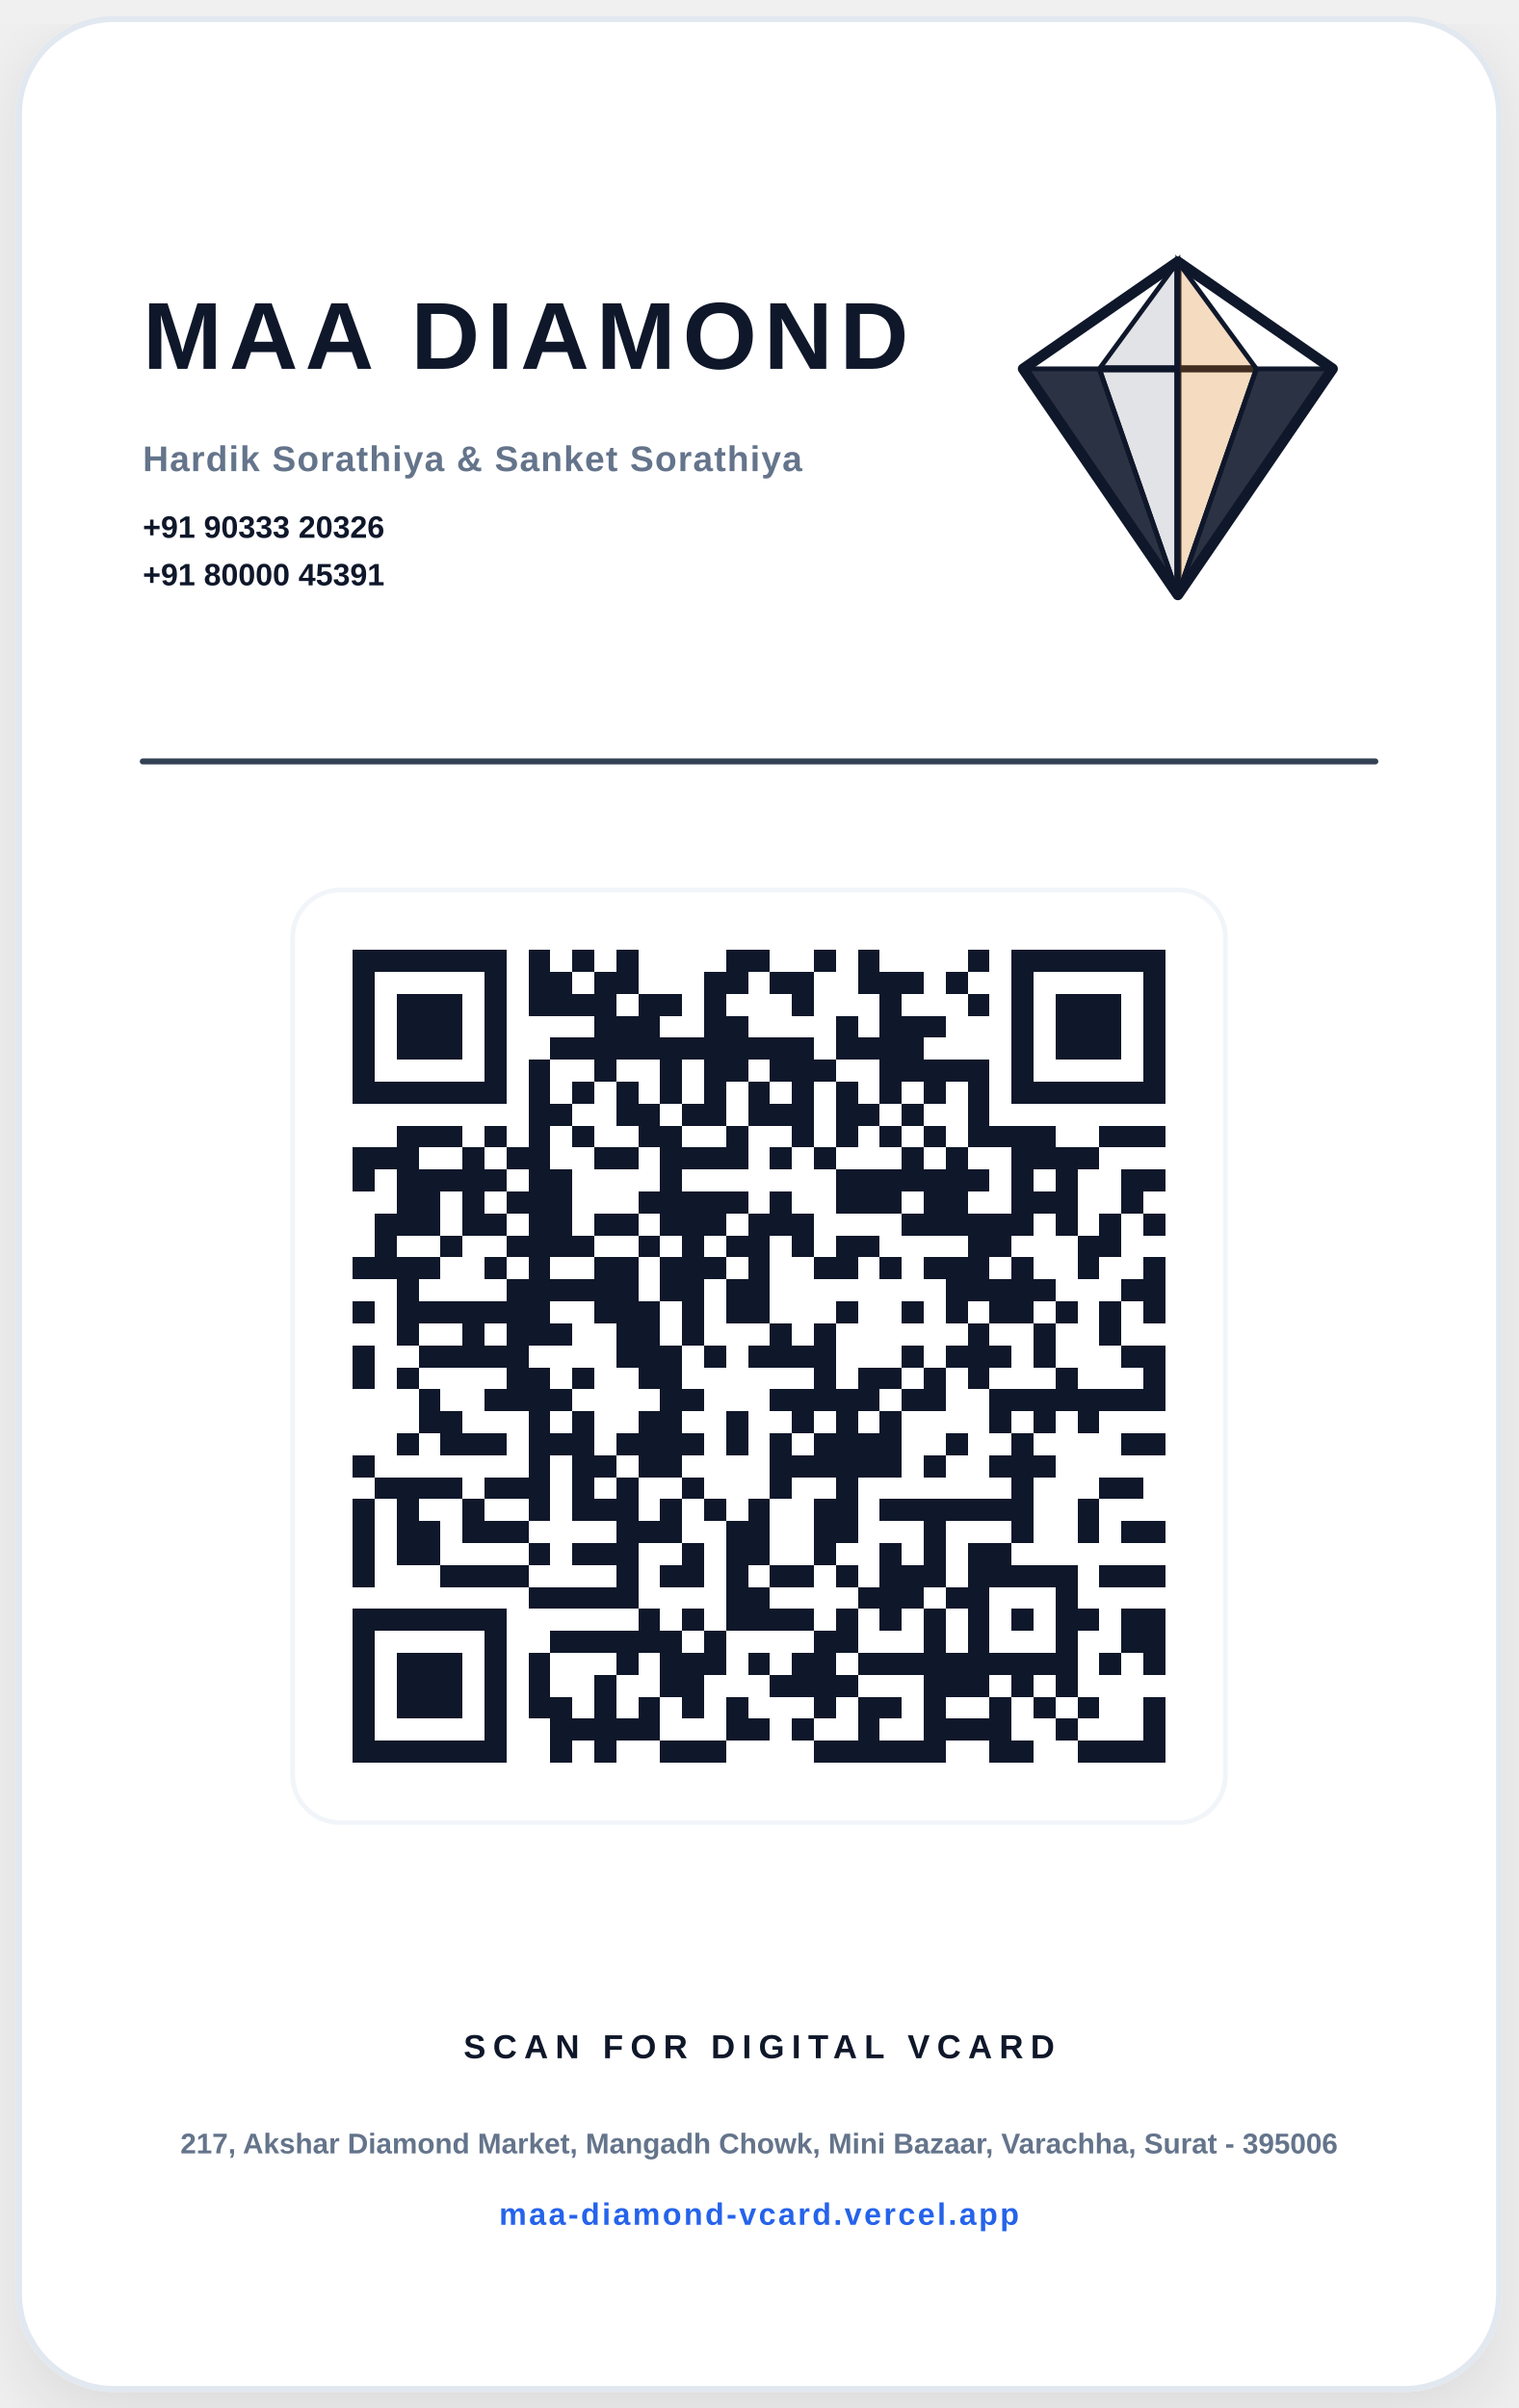
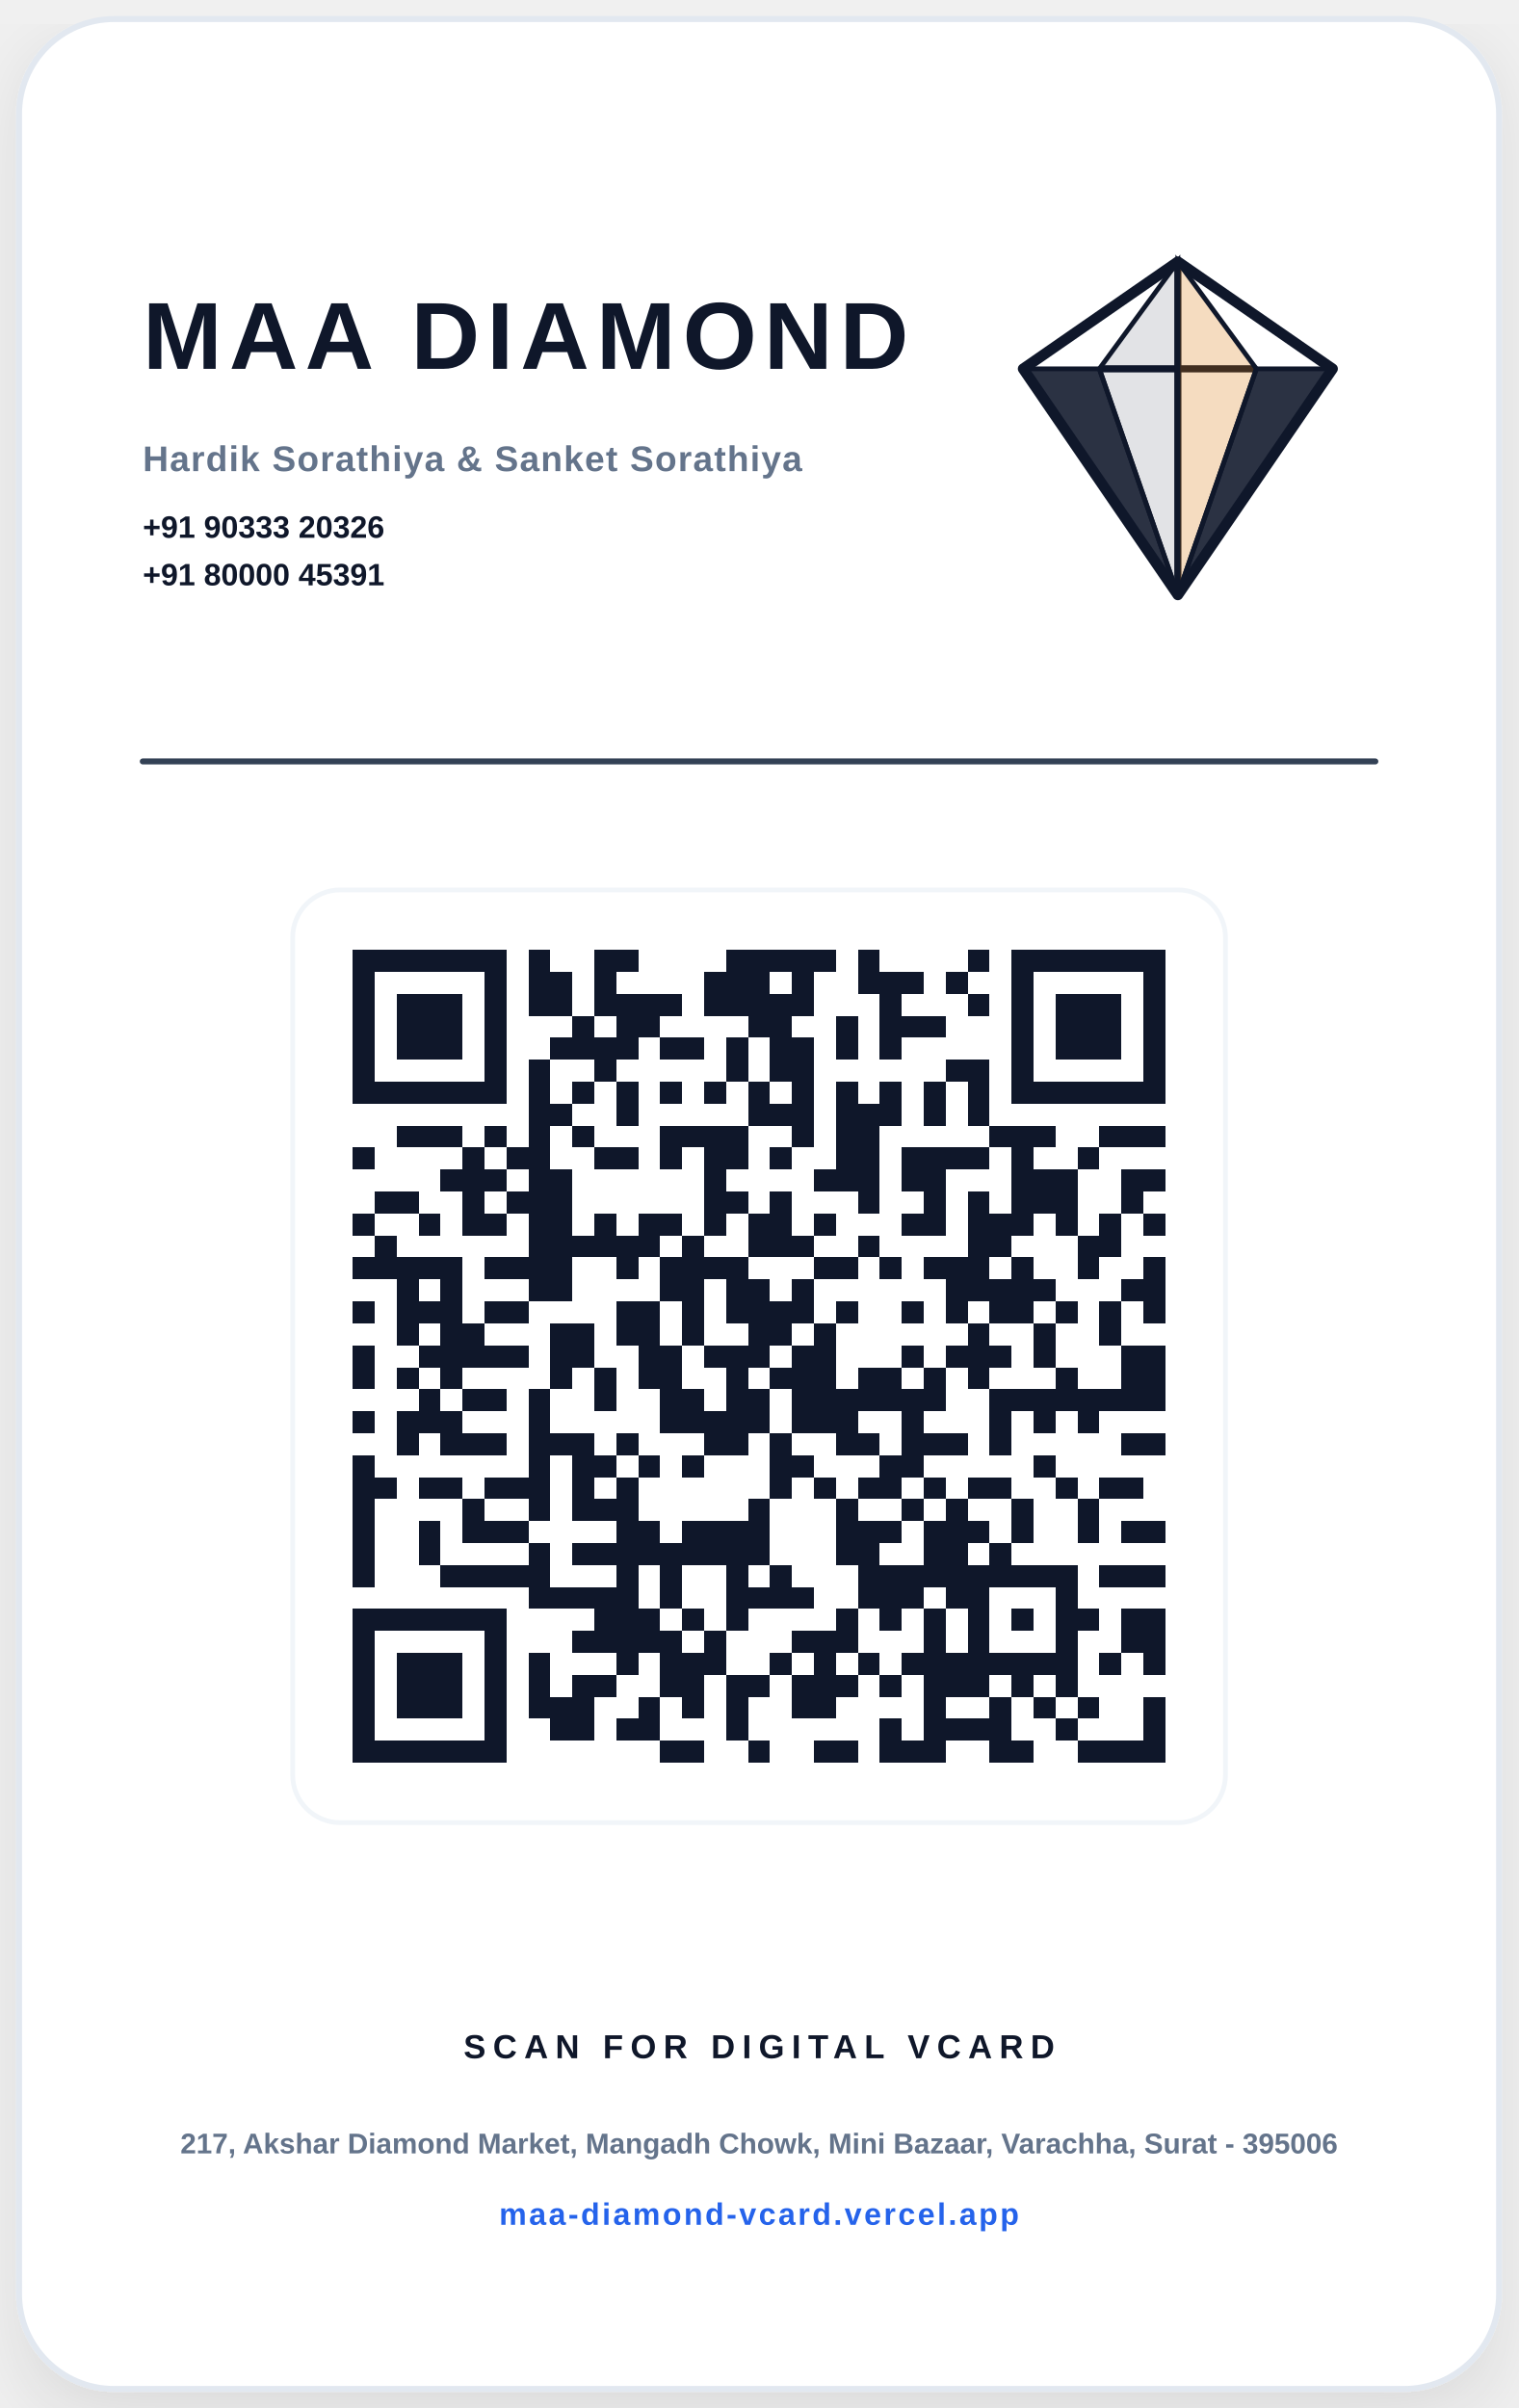
<svg xmlns="http://www.w3.org/2000/svg" width="638" height="1012" viewBox="0 0 638 1012">
  <defs>
    <filter id="cardShadow" x="-5%" y="-3%" width="110%" height="108%">
      <feDropShadow dx="0" dy="10" stdDeviation="16" flood-color="#000000" flood-opacity="0.10" />
    </filter>
  </defs>
  <rect x="8" y="8" width="622" height="996" rx="40" ry="40" fill="#FFFFFF" stroke="#E2E8F0" stroke-width="2.5" filter="url(#cardShadow)" />
  <g transform="translate(60, 60)">
    <g transform="translate(0, 50)">
      <text x="0" y="45" font-family="Calibri, 'Segoe UI', Arial, sans-serif" font-size="40" font-weight="900" fill="#0F172A" letter-spacing="3">MAA DIAMOND</text>
      <text x="0" y="88" font-family="Calibri, 'Segoe UI', Arial, sans-serif" font-size="15" font-weight="600" fill="#64748B" letter-spacing="0.5">Hardik Sorathiya &amp; Sanket Sorathiya</text>
      <text x="0" y="116" font-family="Calibri, 'Segoe UI', Arial, sans-serif" font-size="13" font-weight="700" fill="#0F172A">+91 90333 20326</text>
      <text x="0" y="136" font-family="Calibri, 'Segoe UI', Arial, sans-serif" font-size="13" font-weight="700" fill="#0F172A">+91 80000 45391</text>
    </g>
    <g transform="translate(370, 40)">
      <polygon points="65,10 130,55 65,150 0,55" fill="none" stroke="#0F172A" stroke-width="4.5" stroke-linejoin="round" />
      <line x1="32" y1="55" x2="98" y2="55" stroke="#0F172A" stroke-width="3" />
      <line x1="65" y1="10" x2="65" y2="150" stroke="#0F172A" stroke-width="3" />
      <polygon points="65,10 32,55 65,150" fill="#0F172A" fill-opacity="0.12" stroke="#0F172A" stroke-width="2" />
      <polygon points="65,10 98,55 65,150" fill="#D97706" fill-opacity="0.25" stroke="#0F172A" stroke-width="2" />
      <polygon points="0,55 32,55 65,150" fill="#0F172A" fill-opacity="0.88" stroke="#0F172A" stroke-width="2" />
      <polygon points="130,55 98,55 65,150" fill="#0F172A" fill-opacity="0.88" stroke="#0F172A" stroke-width="2" />
    </g>
  </g>
  <line x1="60" y1="320" x2="578" y2="320" stroke="#334155" stroke-width="2.5" stroke-linecap="round" />
  <g transform="translate(139, 390)">
    <rect x="-16" y="-16" width="392" height="392" rx="20" fill="#FFFFFF" stroke="#F1F5F9" stroke-width="2" />
    <svg x="0" y="0" width="360" height="360" viewBox="0 0 39 39" shape-rendering="crispEdges">
      <path fill="#ffffff" d="M0 0h39v39H0z" />
-       <path stroke="#0f172a" d="M1 1.5h7m1 0h1m1 0h1m1 0h1m4 0h2m2 0h1m1 0h1m4 0h1m1 0h7M1 2.5h1m5 0h1m1 0h2m1 0h2m3 0h2m1 0h2m2 0h3m1 0h1m2 0h1m5 0h1M1 3.5h1m1 0h3m1 0h1m1 0h4m1 0h2m1 0h1m3 0h1m3 0h1m3 0h1m1 0h1m1 0h3m1 0h1M1 4.5h1m1 0h3m1 0h1m4 0h3m2 0h2m4 0h1m1 0h3m3 0h1m1 0h3m1 0h1M1 5.5h1m1 0h3m1 0h1m2 0h12m1 0h4m4 0h1m1 0h3m1 0h1M1 6.5h1m5 0h1m1 0h1m2 0h1m2 0h1m1 0h2m1 0h3m2 0h5m1 0h1m5 0h1M1 7.5h7m1 0h1m1 0h1m1 0h1m1 0h1m1 0h1m1 0h1m1 0h1m1 0h1m1 0h1m1 0h1m1 0h1m1 0h7M9 8.5h2m2 0h2m1 0h2m1 0h3m1 0h2m1 0h1m2 0h1M3 9.5h3m1 0h1m1 0h1m1 0h1m2 0h2m2 0h1m2 0h1m1 0h1m1 0h1m1 0h1m1 0h4m2 0h3M1 10.5h3m2 0h1m1 0h2m2 0h2m1 0h4m1 0h1m1 0h1m3 0h1m1 0h1m2 0h4M1 11.5h1m1 0h5m1 0h2m4 0h1m7 0h7m1 0h1m1 0h1m2 0h2M3 12.5h2m1 0h1m1 0h3m3 0h5m1 0h1m2 0h3m1 0h2m2 0h3m2 0h1M2 13.5h3m1 0h2m1 0h2m1 0h2m1 0h3m1 0h3m4 0h6m1 0h1m1 0h1m1 0h1M2 14.5h1m2 0h1m2 0h4m2 0h1m1 0h1m1 0h2m1 0h1m1 0h2m4 0h2m3 0h2M1 15.5h4m2 0h1m1 0h1m2 0h2m1 0h3m1 0h1m2 0h2m1 0h1m1 0h3m1 0h1m2 0h1m2 0h1M3 16.5h1m4 0h6m1 0h2m1 0h2m8 0h5m3 0h2M1 17.5h1m1 0h7m2 0h3m1 0h1m1 0h2m3 0h1m2 0h1m1 0h1m1 0h2m1 0h1m1 0h1m1 0h1M3 18.5h1m2 0h1m1 0h3m2 0h2m1 0h1m3 0h1m1 0h1m6 0h1m2 0h1m2 0h1M1 19.5h1m2 0h5m4 0h3m1 0h1m1 0h4m3 0h1m1 0h3m1 0h1m3 0h2M1 20.5h1m1 0h1m4 0h2m1 0h1m2 0h2m6 0h1m1 0h2m1 0h1m1 0h1m3 0h1m3 0h1M4 21.5h1m2 0h4m4 0h2m3 0h5m1 0h2m2 0h8M4 22.5h2m3 0h1m1 0h1m2 0h2m2 0h1m2 0h1m1 0h1m1 0h1m4 0h1m1 0h1m1 0h1M3 23.5h1m1 0h3m1 0h3m1 0h4m1 0h1m1 0h1m1 0h4m2 0h1m2 0h1m4 0h2M1 24.5h1m7 0h1m1 0h2m1 0h2m4 0h6m1 0h1m2 0h3M2 25.5h4m1 0h3m1 0h1m1 0h1m2 0h1m3 0h1m2 0h1m7 0h1m3 0h2M1 26.5h1m1 0h1m2 0h1m2 0h1m1 0h3m1 0h1m1 0h1m1 0h1m2 0h2m1 0h7m2 0h1M1 27.5h1m1 0h2m1 0h3m4 0h3m2 0h2m2 0h2m3 0h1m3 0h1m2 0h1m1 0h2M1 28.5h1m1 0h2m4 0h1m1 0h3m2 0h1m1 0h2m2 0h1m2 0h1m1 0h1m1 0h2M1 29.5h1m3 0h4m4 0h1m1 0h2m1 0h1m1 0h2m1 0h1m1 0h3m1 0h5m1 0h3M9 30.5h5m4 0h2m4 0h3m1 0h2m3 0h1M1 31.5h7m6 0h1m1 0h1m1 0h4m1 0h1m1 0h1m1 0h1m1 0h1m1 0h1m1 0h2m1 0h2M1 32.5h1m5 0h1m2 0h6m1 0h1m4 0h2m3 0h1m1 0h1m3 0h1m2 0h2M1 33.5h1m1 0h3m1 0h1m1 0h1m3 0h1m1 0h3m1 0h1m1 0h2m1 0h10m1 0h1m1 0h1M1 34.5h1m1 0h3m1 0h1m1 0h1m2 0h1m2 0h2m3 0h4m3 0h3m1 0h1m1 0h1M1 35.5h1m1 0h3m1 0h1m1 0h2m1 0h1m1 0h1m1 0h1m1 0h1m3 0h1m1 0h2m1 0h1m2 0h1m1 0h1m1 0h1m2 0h1M1 36.5h1m5 0h1m2 0h5m3 0h2m1 0h1m2 0h1m2 0h4m2 0h1m3 0h1M1 37.5h7m2 0h1m1 0h1m2 0h3m4 0h6m2 0h2m2 0h4" />
+       <path stroke="#0f172a" d="M1 1.5h7m1 0h1m2 0h2m4 0h5m1 0h1m4 0h1m1 0h7M1 2.5h1m5 0h1m1 0h2m1 0h1m4 0h3m1 0h1m2 0h3m1 0h1m2 0h1m5 0h1M1 3.5h1m1 0h3m1 0h1m1 0h2m1 0h4m1 0h5m3 0h1m3 0h1m1 0h1m1 0h3m1 0h1M1 4.5h1m1 0h3m1 0h1m3 0h1m1 0h2m4 0h2m2 0h1m1 0h3m3 0h1m1 0h3m1 0h1M1 5.5h1m1 0h3m1 0h1m2 0h4m1 0h2m1 0h1m1 0h2m1 0h1m1 0h1m5 0h1m1 0h3m1 0h1M1 6.5h1m5 0h1m1 0h1m2 0h1m5 0h1m1 0h2m6 0h2m1 0h1m5 0h1M1 7.5h7m1 0h1m1 0h1m1 0h1m1 0h1m1 0h1m1 0h1m1 0h1m1 0h1m1 0h1m1 0h1m1 0h1m1 0h7M9 8.5h2m2 0h1m5 0h3m1 0h3m1 0h1m1 0h1M3 9.5h3m1 0h1m1 0h1m1 0h1m3 0h4m2 0h1m1 0h2m5 0h3m2 0h3M1 10.5h1m4 0h1m1 0h2m2 0h2m1 0h1m1 0h2m1 0h1m2 0h2m1 0h4m1 0h1m2 0h1M5 11.5h3m1 0h2m6 0h1m4 0h3m1 0h2m3 0h3m2 0h2M2 12.5h2m2 0h1m1 0h3m6 0h2m1 0h1m3 0h1m2 0h1m1 0h1m1 0h3m2 0h1M1 13.5h1m2 0h1m1 0h2m1 0h2m1 0h1m1 0h2m1 0h1m1 0h2m1 0h1m3 0h2m1 0h3m1 0h1m1 0h1m1 0h1M2 14.5h1m6 0h6m1 0h1m2 0h3m2 0h1m4 0h2m3 0h2M1 15.5h5m1 0h4m2 0h1m1 0h4m3 0h2m1 0h1m1 0h3m1 0h1m2 0h1m2 0h1M3 16.5h1m1 0h1m3 0h2m4 0h2m1 0h2m1 0h1m6 0h5m3 0h2M1 17.5h1m1 0h3m1 0h2m4 0h2m1 0h1m1 0h4m1 0h1m2 0h1m1 0h1m1 0h2m1 0h1m1 0h1m1 0h1M3 18.5h1m1 0h2m3 0h2m1 0h2m1 0h1m2 0h2m1 0h1m6 0h1m2 0h1m2 0h1M1 19.5h1m2 0h5m1 0h2m2 0h2m1 0h3m1 0h2m3 0h1m1 0h3m1 0h1m3 0h2M1 20.5h1m1 0h1m1 0h1m4 0h1m1 0h1m1 0h2m2 0h1m1 0h3m1 0h2m1 0h1m1 0h1m3 0h1m2 0h2M4 21.5h1m1 0h2m1 0h1m2 0h1m2 0h2m1 0h2m1 0h7m2 0h8M1 22.5h1m1 0h3m3 0h1m5 0h5m1 0h3m2 0h1m3 0h1m1 0h1m1 0h1M3 23.5h1m1 0h3m1 0h3m1 0h1m3 0h2m1 0h1m2 0h2m1 0h3m1 0h1m5 0h2M1 24.5h1m7 0h1m1 0h2m1 0h1m1 0h1m3 0h2m3 0h2m5 0h1M1 25.5h2m1 0h2m1 0h3m1 0h1m1 0h1m6 0h1m1 0h1m1 0h2m1 0h1m1 0h2m2 0h1m1 0h2M1 26.5h1m4 0h1m2 0h1m1 0h3m5 0h1m3 0h1m2 0h1m1 0h1m2 0h1m2 0h1M1 27.5h1m2 0h1m1 0h3m4 0h2m1 0h4m3 0h3m1 0h3m1 0h1m2 0h1m1 0h2M1 28.5h1m2 0h1m4 0h1m1 0h9m3 0h2m2 0h2m1 0h1M1 29.5h1m3 0h5m3 0h1m1 0h1m2 0h1m1 0h1m3 0h10m1 0h3M9 30.5h5m1 0h1m2 0h4m2 0h3m1 0h2m3 0h1M1 31.5h7m4 0h3m1 0h1m1 0h1m4 0h1m1 0h1m1 0h1m1 0h1m1 0h1m1 0h2m1 0h2M1 32.5h1m5 0h1m3 0h5m1 0h1m3 0h3m3 0h1m1 0h1m3 0h1m2 0h2M1 33.5h1m1 0h3m1 0h1m1 0h1m3 0h1m1 0h3m2 0h1m1 0h1m1 0h1m1 0h8m1 0h1m1 0h1M1 34.5h1m1 0h3m1 0h1m1 0h1m1 0h2m2 0h2m1 0h2m1 0h3m1 0h1m1 0h3m1 0h1m1 0h1M1 35.5h1m1 0h3m1 0h1m1 0h3m2 0h1m1 0h1m1 0h1m2 0h2m4 0h1m2 0h1m1 0h1m1 0h1m2 0h1M1 36.5h1m5 0h1m2 0h2m1 0h2m3 0h1m6 0h1m1 0h4m2 0h1m3 0h1M1 37.5h7m7 0h2m2 0h1m2 0h2m1 0h3m2 0h2m2 0h4" />
    </svg>
  </g>
  <text x="319" y="865" font-family="Calibri, 'Segoe UI', Arial, sans-serif" font-size="14" font-weight="800" fill="#0F172A" text-anchor="middle" letter-spacing="3">SCAN FOR DIGITAL VCARD</text>
  <text x="319" y="905" font-family="Calibri, 'Segoe UI', Arial, sans-serif" font-size="12" font-weight="600" fill="#64748B" text-anchor="middle">217, Akshar Diamond Market, Mangadh Chowk, Mini Bazaar, Varachha, Surat - 395006</text>
  <text x="319" y="935" font-family="Calibri, 'Segoe UI', Arial, sans-serif" font-size="13" font-weight="700" fill="#2563EB" text-anchor="middle" letter-spacing="1">maa-diamond-vcard.vercel.app</text>
</svg>
